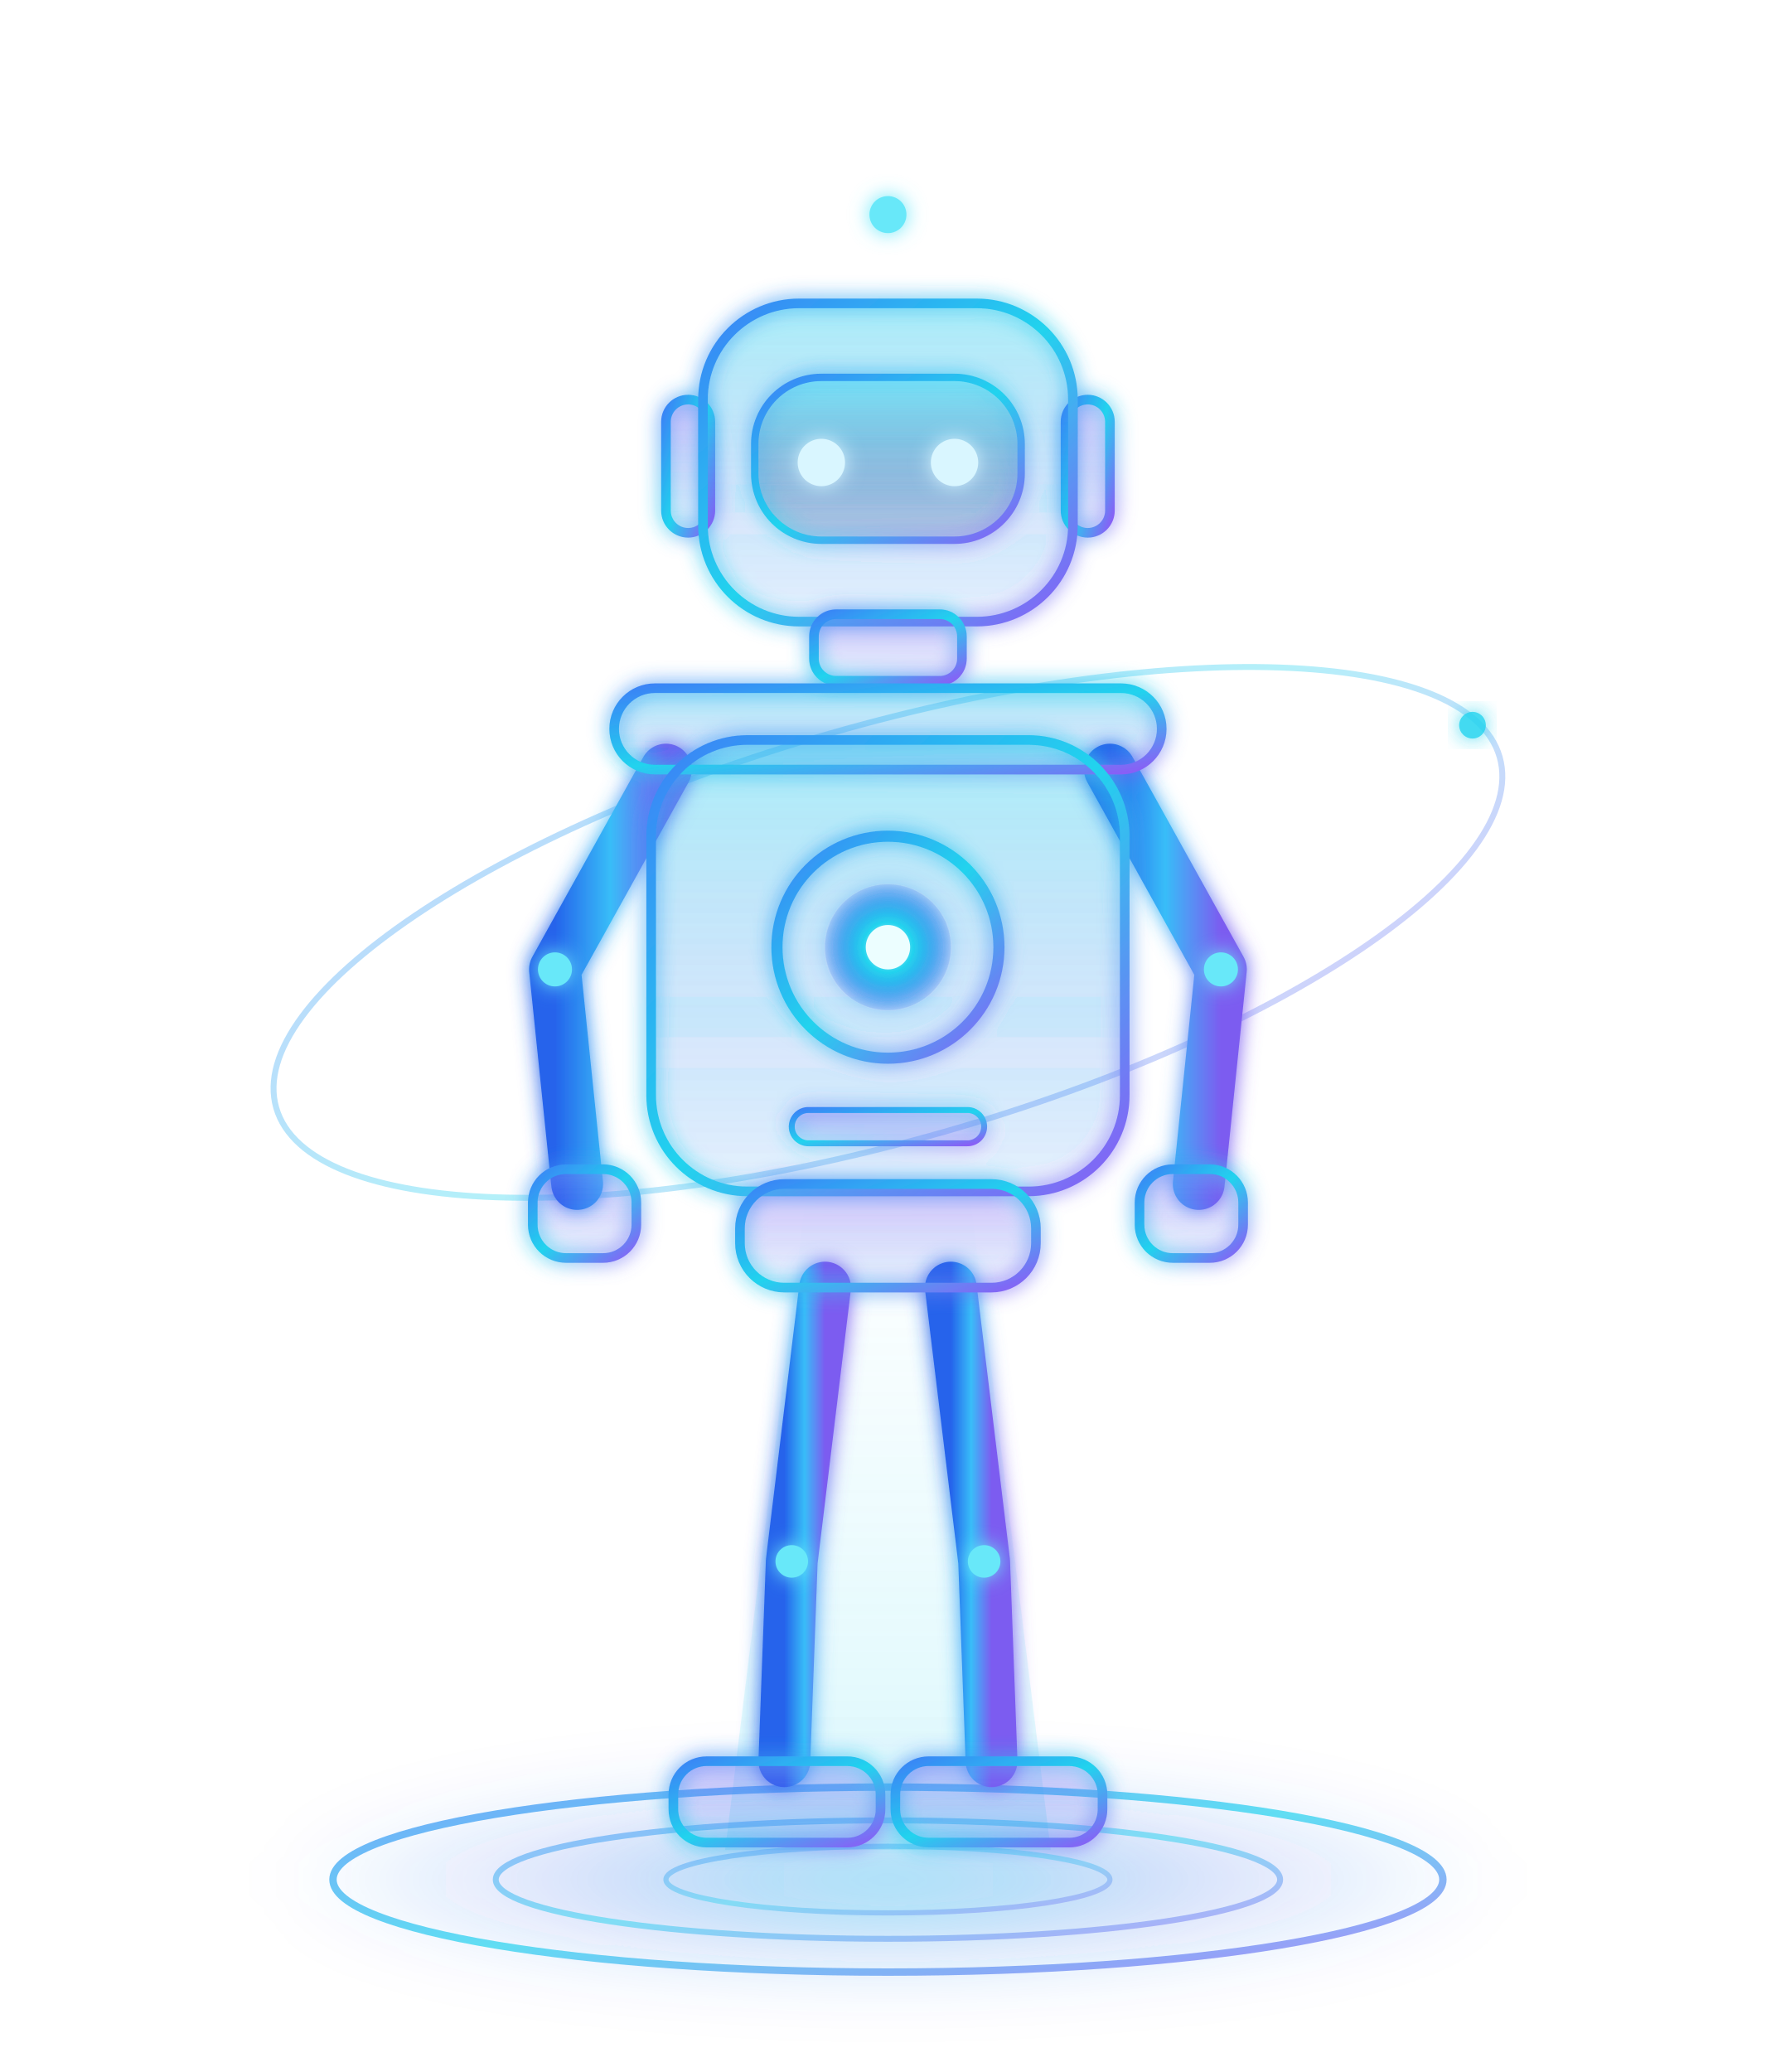
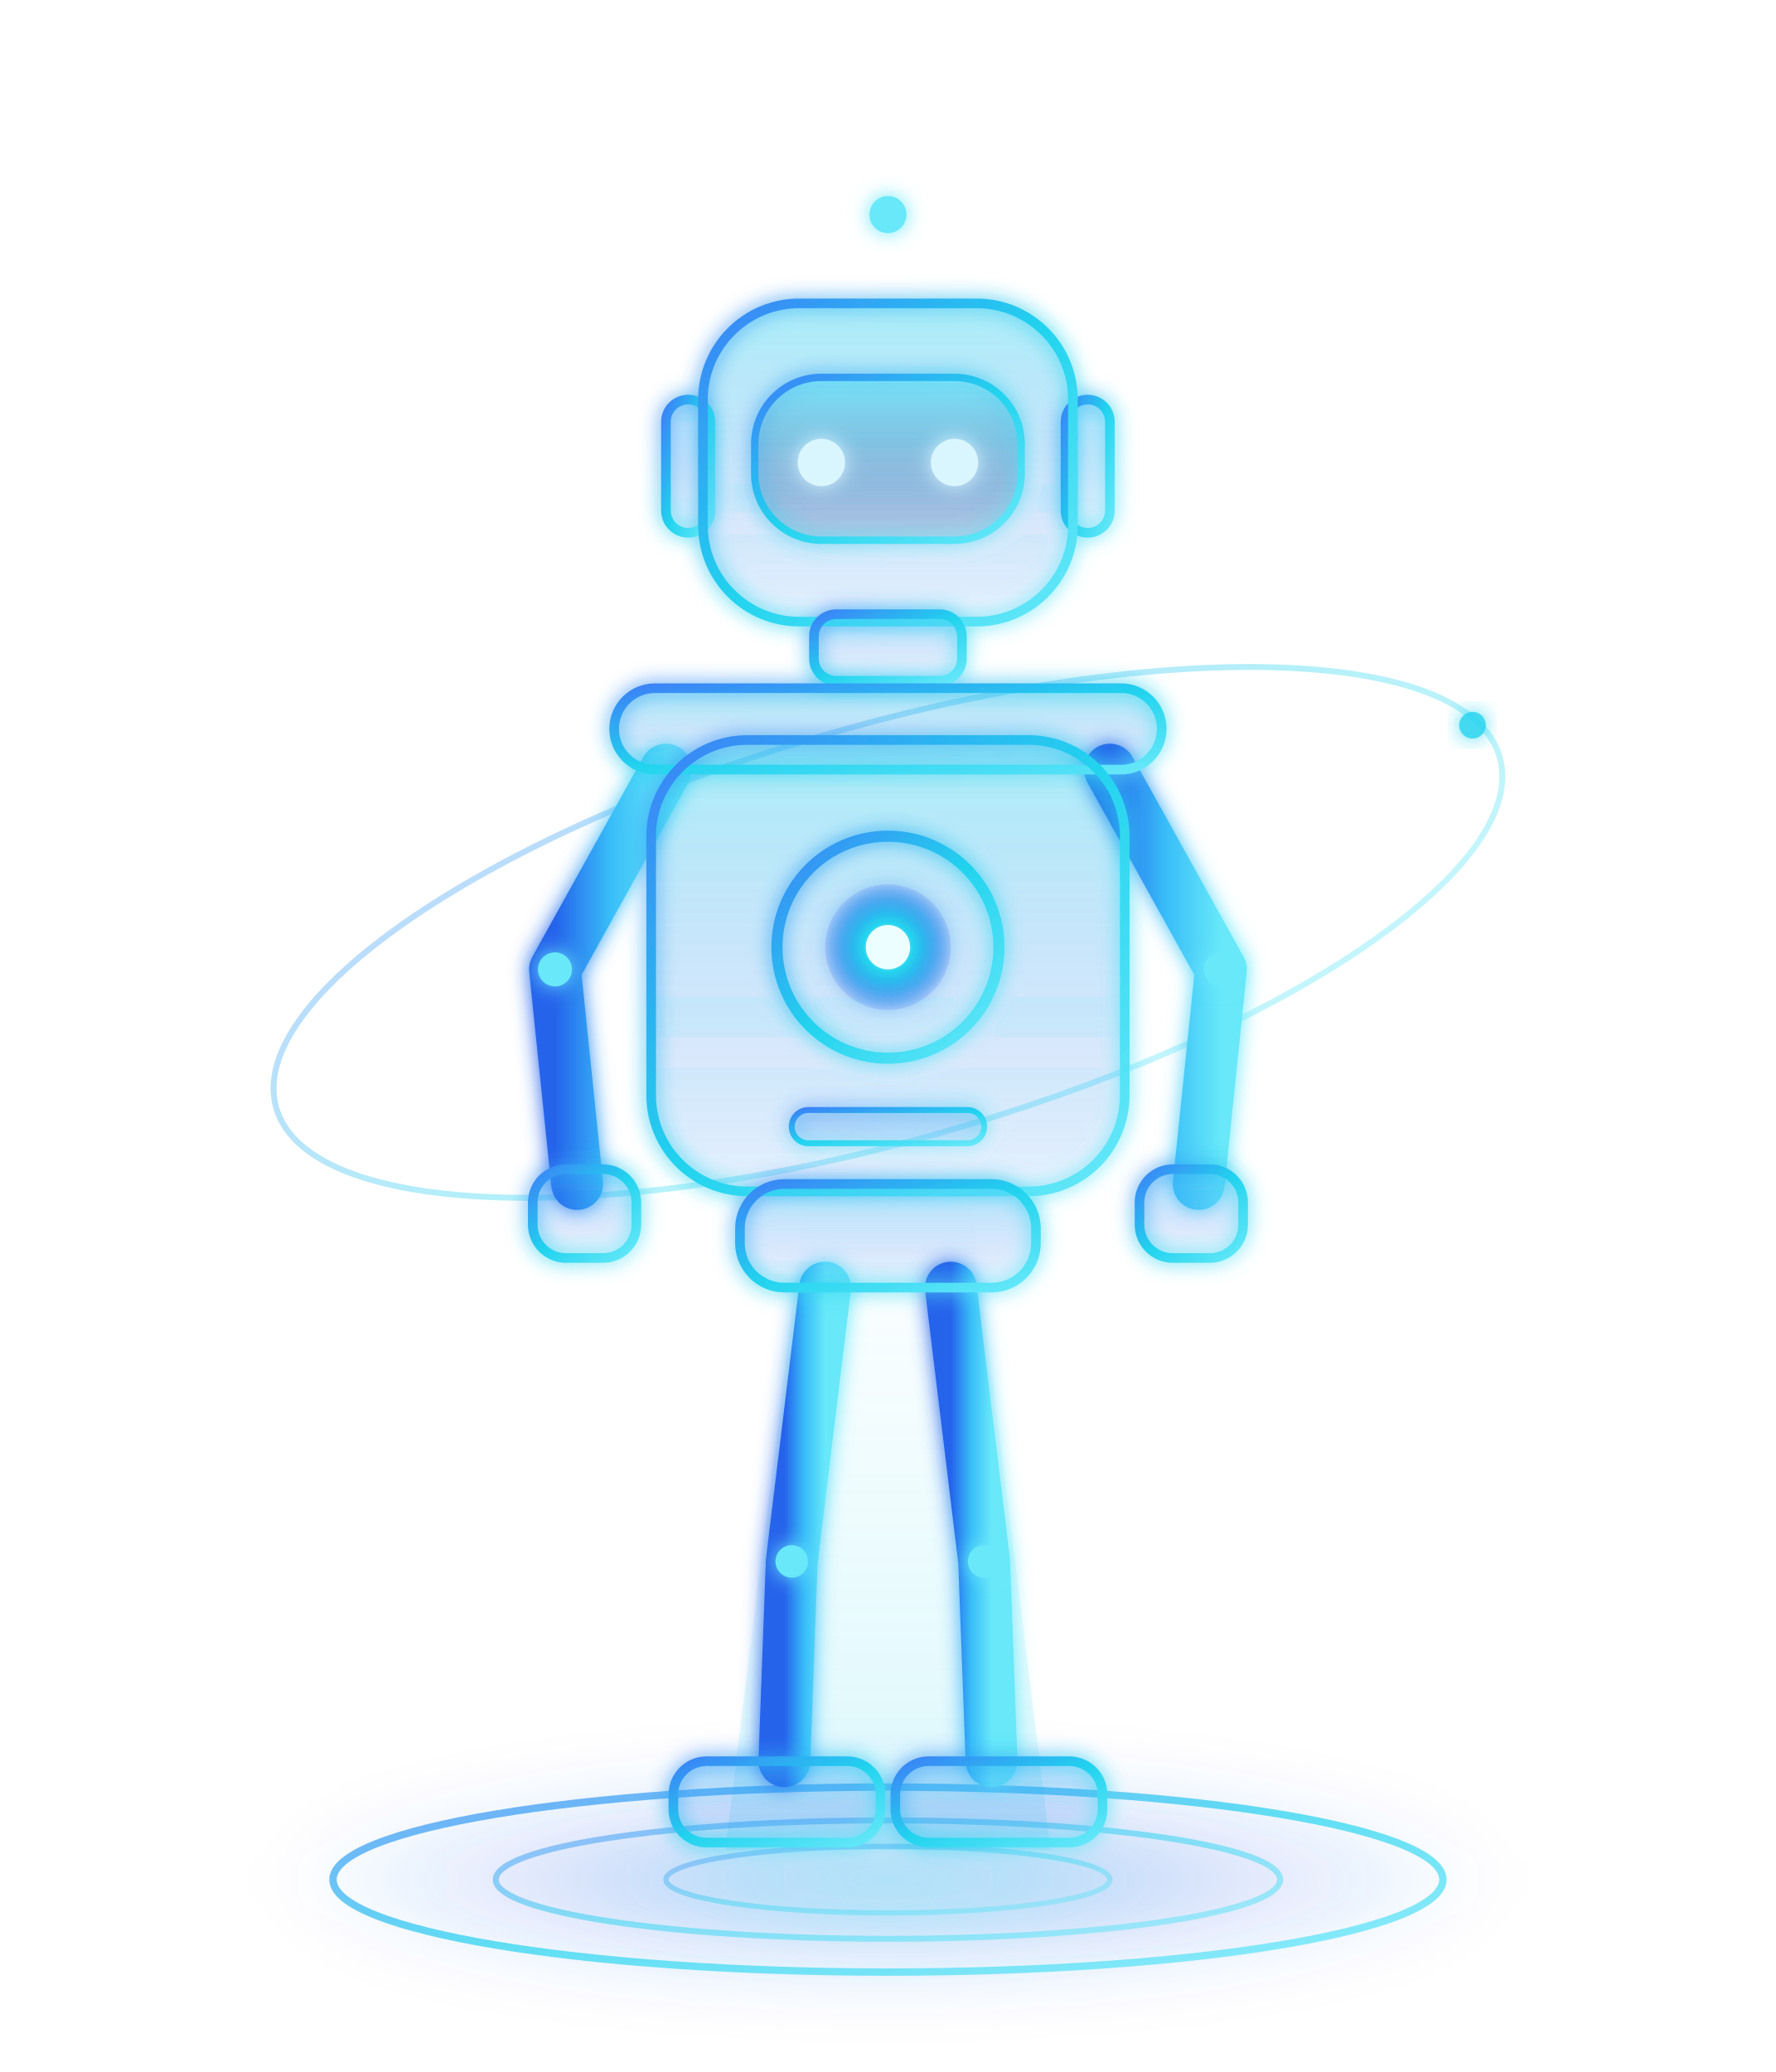
<svg xmlns="http://www.w3.org/2000/svg" viewBox="0 0 480 560" fill="none" role="img" aria-label="具身智能机器人概念图">
  <defs>
    <linearGradient id="edge" x1="0" y1="0" x2="1" y2="1">
      <stop offset="0" stop-color="#3b82f6" />
      <stop offset="0.5" stop-color="#22d3ee" />
-       <stop offset="1" stop-color="#8b5cf6" />
+       <stop offset="1" stop-color="#67e8f9" />
    </linearGradient>
    <linearGradient id="limb" x1="0" y1="0" x2="1" y2="0">
      <stop offset="0" stop-color="#2563eb" />
      <stop offset="0.5" stop-color="#38bdf8" />
-       <stop offset="1" stop-color="#7c5cf0" />
+       <stop offset="1" stop-color="#67e8f9" />
    </linearGradient>
    <linearGradient id="panel" x1="0" y1="0" x2="0" y2="1">
      <stop offset="0" stop-color="#22d3ee" stop-opacity="0.22" />
      <stop offset="1" stop-color="#2563eb" stop-opacity="0.05" />
    </linearGradient>
    <linearGradient id="panelV" x1="0" y1="0" x2="0" y2="1">
-       <stop offset="0" stop-color="#8b5cf6" stop-opacity="0.20" />
+       <stop offset="0" stop-color="#38bdf8" stop-opacity="0.20" />
      <stop offset="1" stop-color="#2563eb" stop-opacity="0.04" />
    </linearGradient>
    <linearGradient id="visor" x1="0" y1="0" x2="0" y2="1">
      <stop offset="0" stop-color="#67e8f9" stop-opacity="0.45" />
      <stop offset="1" stop-color="#1e3a8a" stop-opacity="0.10" />
    </linearGradient>
    <linearGradient id="cone" x1="0" y1="0" x2="0" y2="1">
      <stop offset="0" stop-color="#22d3ee" stop-opacity="0" />
      <stop offset="1" stop-color="#22d3ee" stop-opacity="0.16" />
    </linearGradient>
    <radialGradient id="core" cx="0.5" cy="0.5" r="0.5">
      <stop offset="0" stop-color="#ecfeff" />
      <stop offset="0.4" stop-color="#22d3ee" />
      <stop offset="1" stop-color="#2563eb" stop-opacity="0.16" />
    </radialGradient>
    <radialGradient id="ped" cx="0.5" cy="0.5" r="0.5">
      <stop offset="0" stop-color="#22d3ee" stop-opacity="0.5" />
      <stop offset="0.55" stop-color="#2563eb" stop-opacity="0.18" />
      <stop offset="1" stop-color="#2563eb" stop-opacity="0" />
    </radialGradient>
    <filter id="g" x="-40%" y="-40%" width="180%" height="180%">
      <feGaussianBlur stdDeviation="2.6" result="b" />
      <feMerge>
        <feMergeNode in="b" />
        <feMergeNode in="SourceGraphic" />
      </feMerge>
    </filter>
    <filter id="gp" x="-60%" y="-60%" width="220%" height="220%">
      <feGaussianBlur stdDeviation="9" />
    </filter>
  </defs>
  <g opacity="0.34">
    <ellipse cx="240" cy="252" rx="172" ry="56" stroke="url(#edge)" stroke-width="1.6" transform="rotate(-16 240 252)" />
  </g>
  <circle cx="398" cy="196" r="3.6" fill="#22d3ee" filter="url(#g)" opacity="0.85" />
  <polygon points="196,500 218,322 262,322 284,500" fill="url(#cone)" />
  <ellipse cx="240" cy="508" rx="166" ry="30" fill="url(#ped)" filter="url(#gp)" />
  <g stroke="url(#edge)" fill="none">
    <ellipse cx="240" cy="508" rx="150" ry="25" stroke-width="2" opacity="0.7" />
    <ellipse cx="240" cy="508" rx="106" ry="16" stroke-width="1.6" opacity="0.5" />
    <ellipse cx="240" cy="508" rx="60" ry="9" stroke-width="1.4" opacity="0.4" />
  </g>
  <g stroke="url(#limb)" stroke-width="14" stroke-linecap="round" stroke-linejoin="round" filter="url(#g)">
    <path d="M180 208 L150 262 L156 320" />
    <path d="M300 208 L330 262 L324 320" />
    <path d="M223 348 L214 422 L212 476" />
    <path d="M257 348 L266 422 L268 476" />
  </g>
  <g stroke="url(#edge)" stroke-width="2.6" stroke-linejoin="round" filter="url(#g)">
    <path d="M240 82 V60" stroke-width="4" />
    <rect x="180" y="108" width="12" height="36" rx="6" fill="url(#panelV)" />
    <rect x="288" y="108" width="12" height="36" rx="6" fill="url(#panelV)" />
    <rect x="190" y="82" width="100" height="86" rx="26" fill="url(#panel)" />
    <rect x="204" y="102" width="72" height="44" rx="18" fill="url(#visor)" stroke-width="2" />
    <rect x="220" y="166" width="40" height="18" rx="6" fill="url(#panelV)" />
    <rect x="166" y="186" width="148" height="22" rx="11" fill="url(#panel)" />
    <rect x="176" y="200" width="128" height="122" rx="26" fill="url(#panel)" />
    <circle cx="240" cy="256" r="30" fill="none" stroke-width="3" />
    <path d="M240 210 V232" stroke-width="2" />
    <rect x="214" y="300" width="52" height="9" rx="4.5" fill="url(#panelV)" stroke-width="1.6" />
    <rect x="200" y="320" width="80" height="28" rx="12" fill="url(#panelV)" />
    <rect x="144" y="316" width="28" height="24" rx="9" fill="url(#panelV)" />
    <rect x="308" y="316" width="28" height="24" rx="9" fill="url(#panelV)" />
    <rect x="182" y="476" width="56" height="22" rx="9" fill="url(#panelV)" />
    <rect x="242" y="476" width="56" height="22" rx="9" fill="url(#panelV)" />
  </g>
  <circle cx="240" cy="256" r="17" fill="url(#core)" filter="url(#g)" />
  <circle cx="240" cy="256" r="6" fill="#ecfeff" />
  <g fill="#d9f6ff" filter="url(#g)">
    <circle cx="222" cy="125" r="6.4" />
    <circle cx="258" cy="125" r="6.4" />
  </g>
  <g fill="#67e8f9" filter="url(#g)">
    <circle cx="240" cy="58" r="5" />
    <circle cx="150" cy="262" r="4.6" />
    <circle cx="330" cy="262" r="4.6" />
    <circle cx="214" cy="422" r="4.4" />
    <circle cx="266" cy="422" r="4.4" />
  </g>
</svg>
